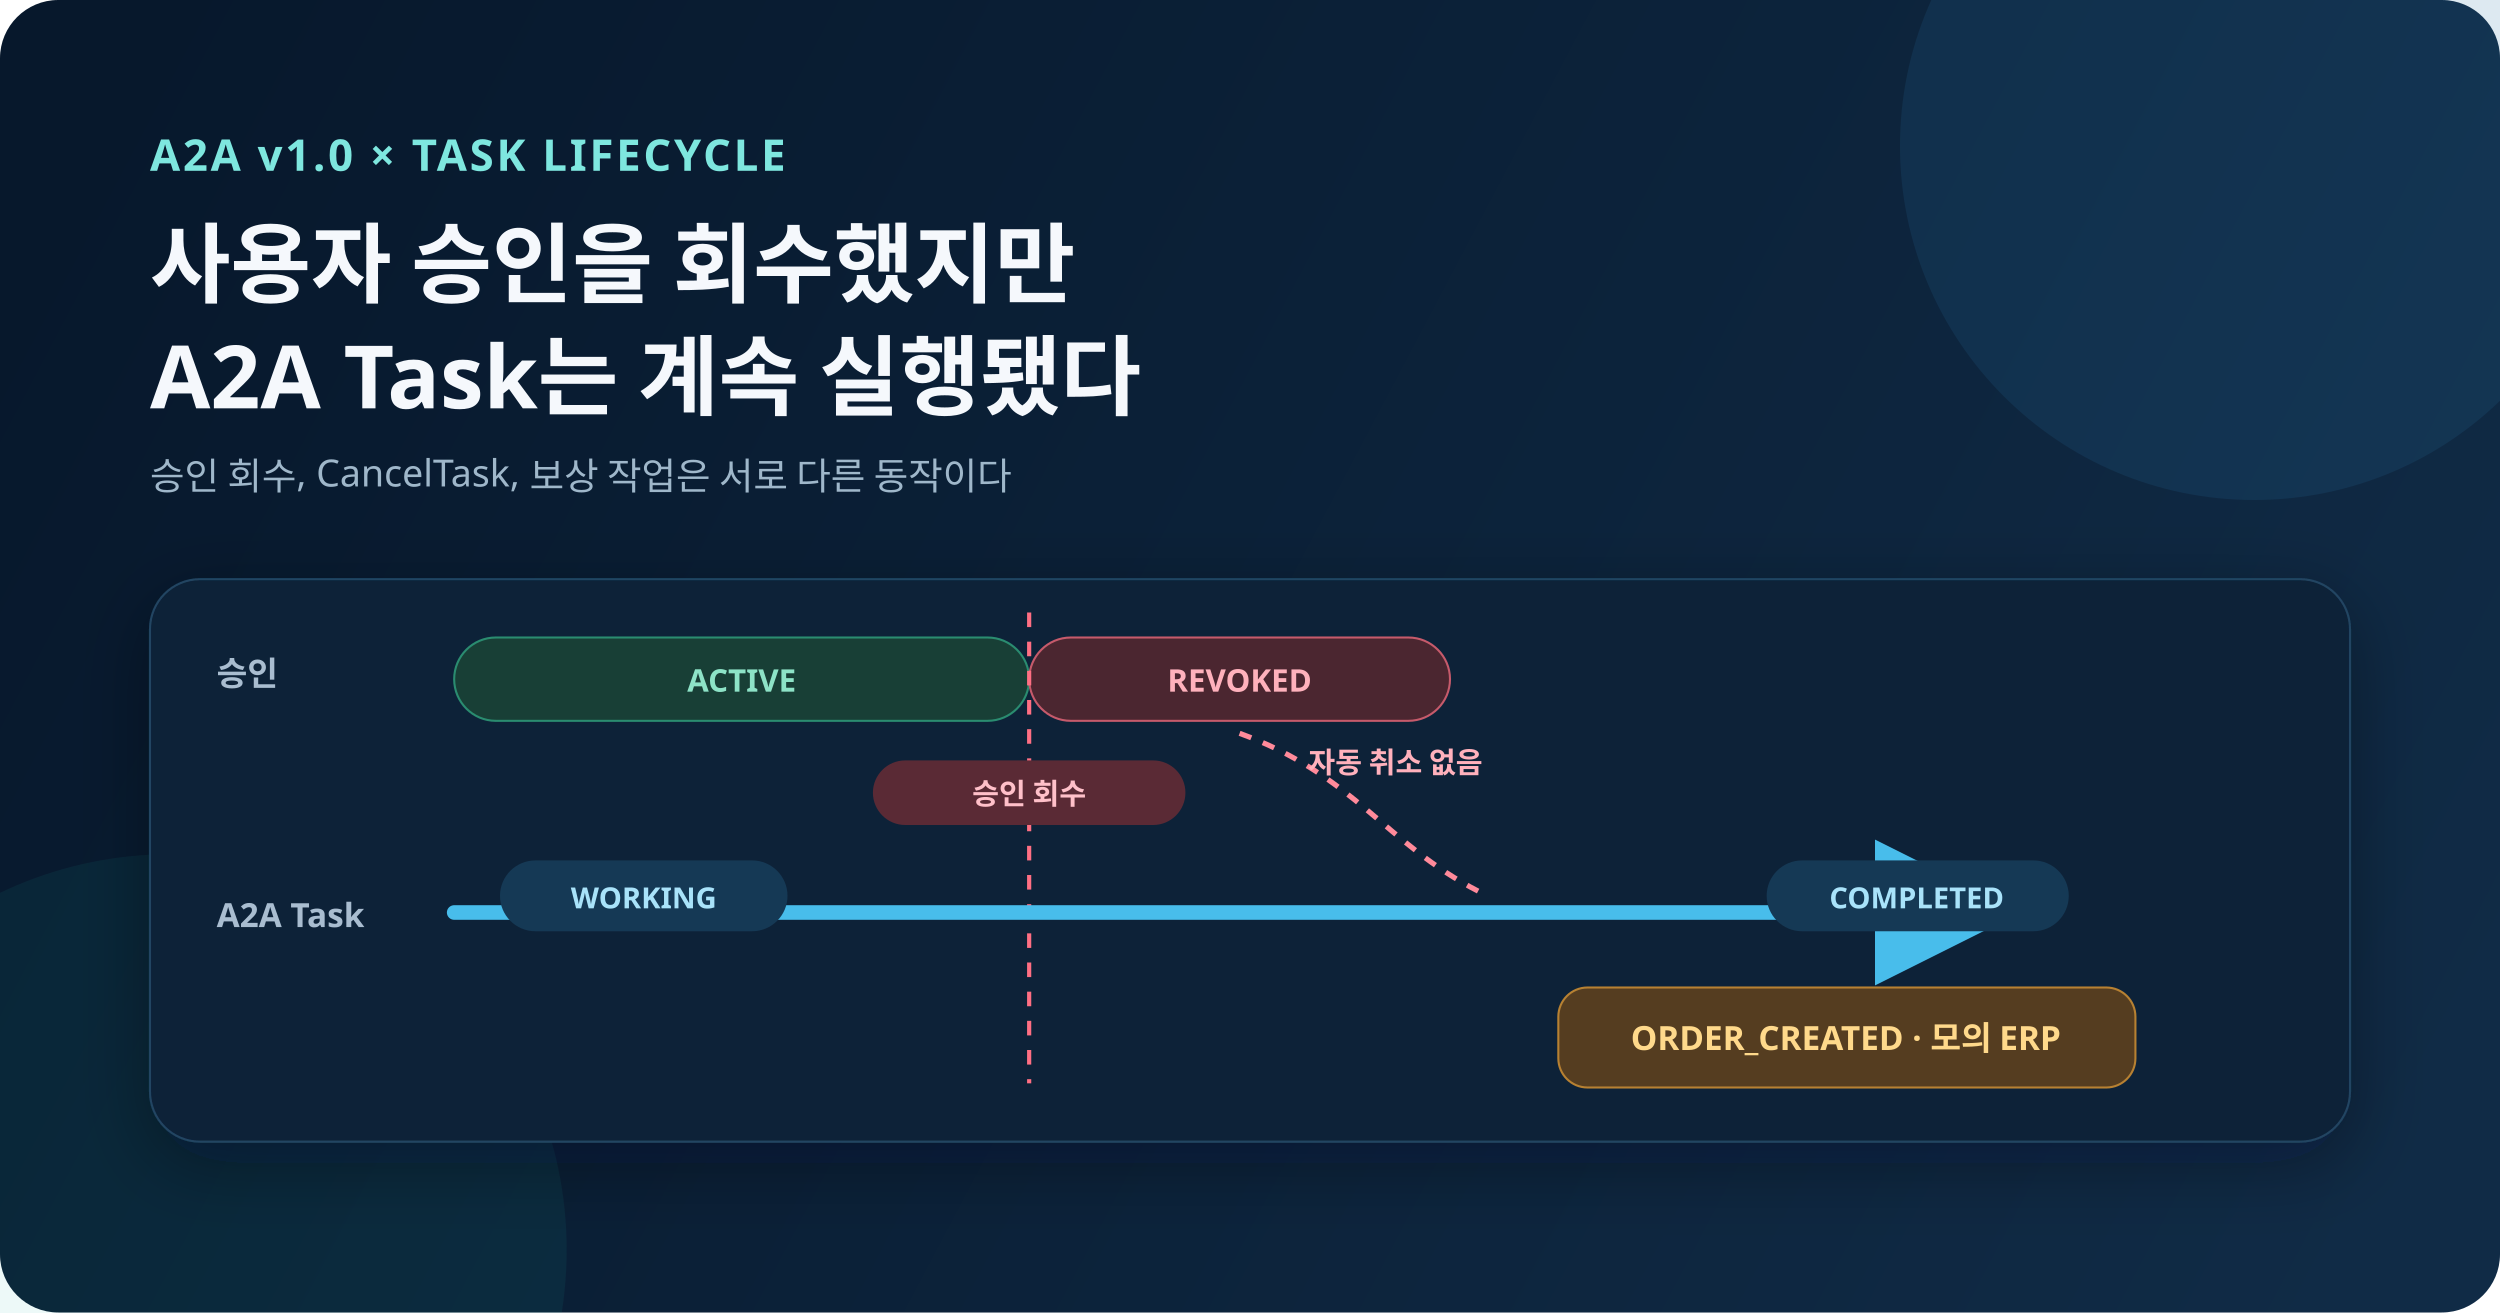
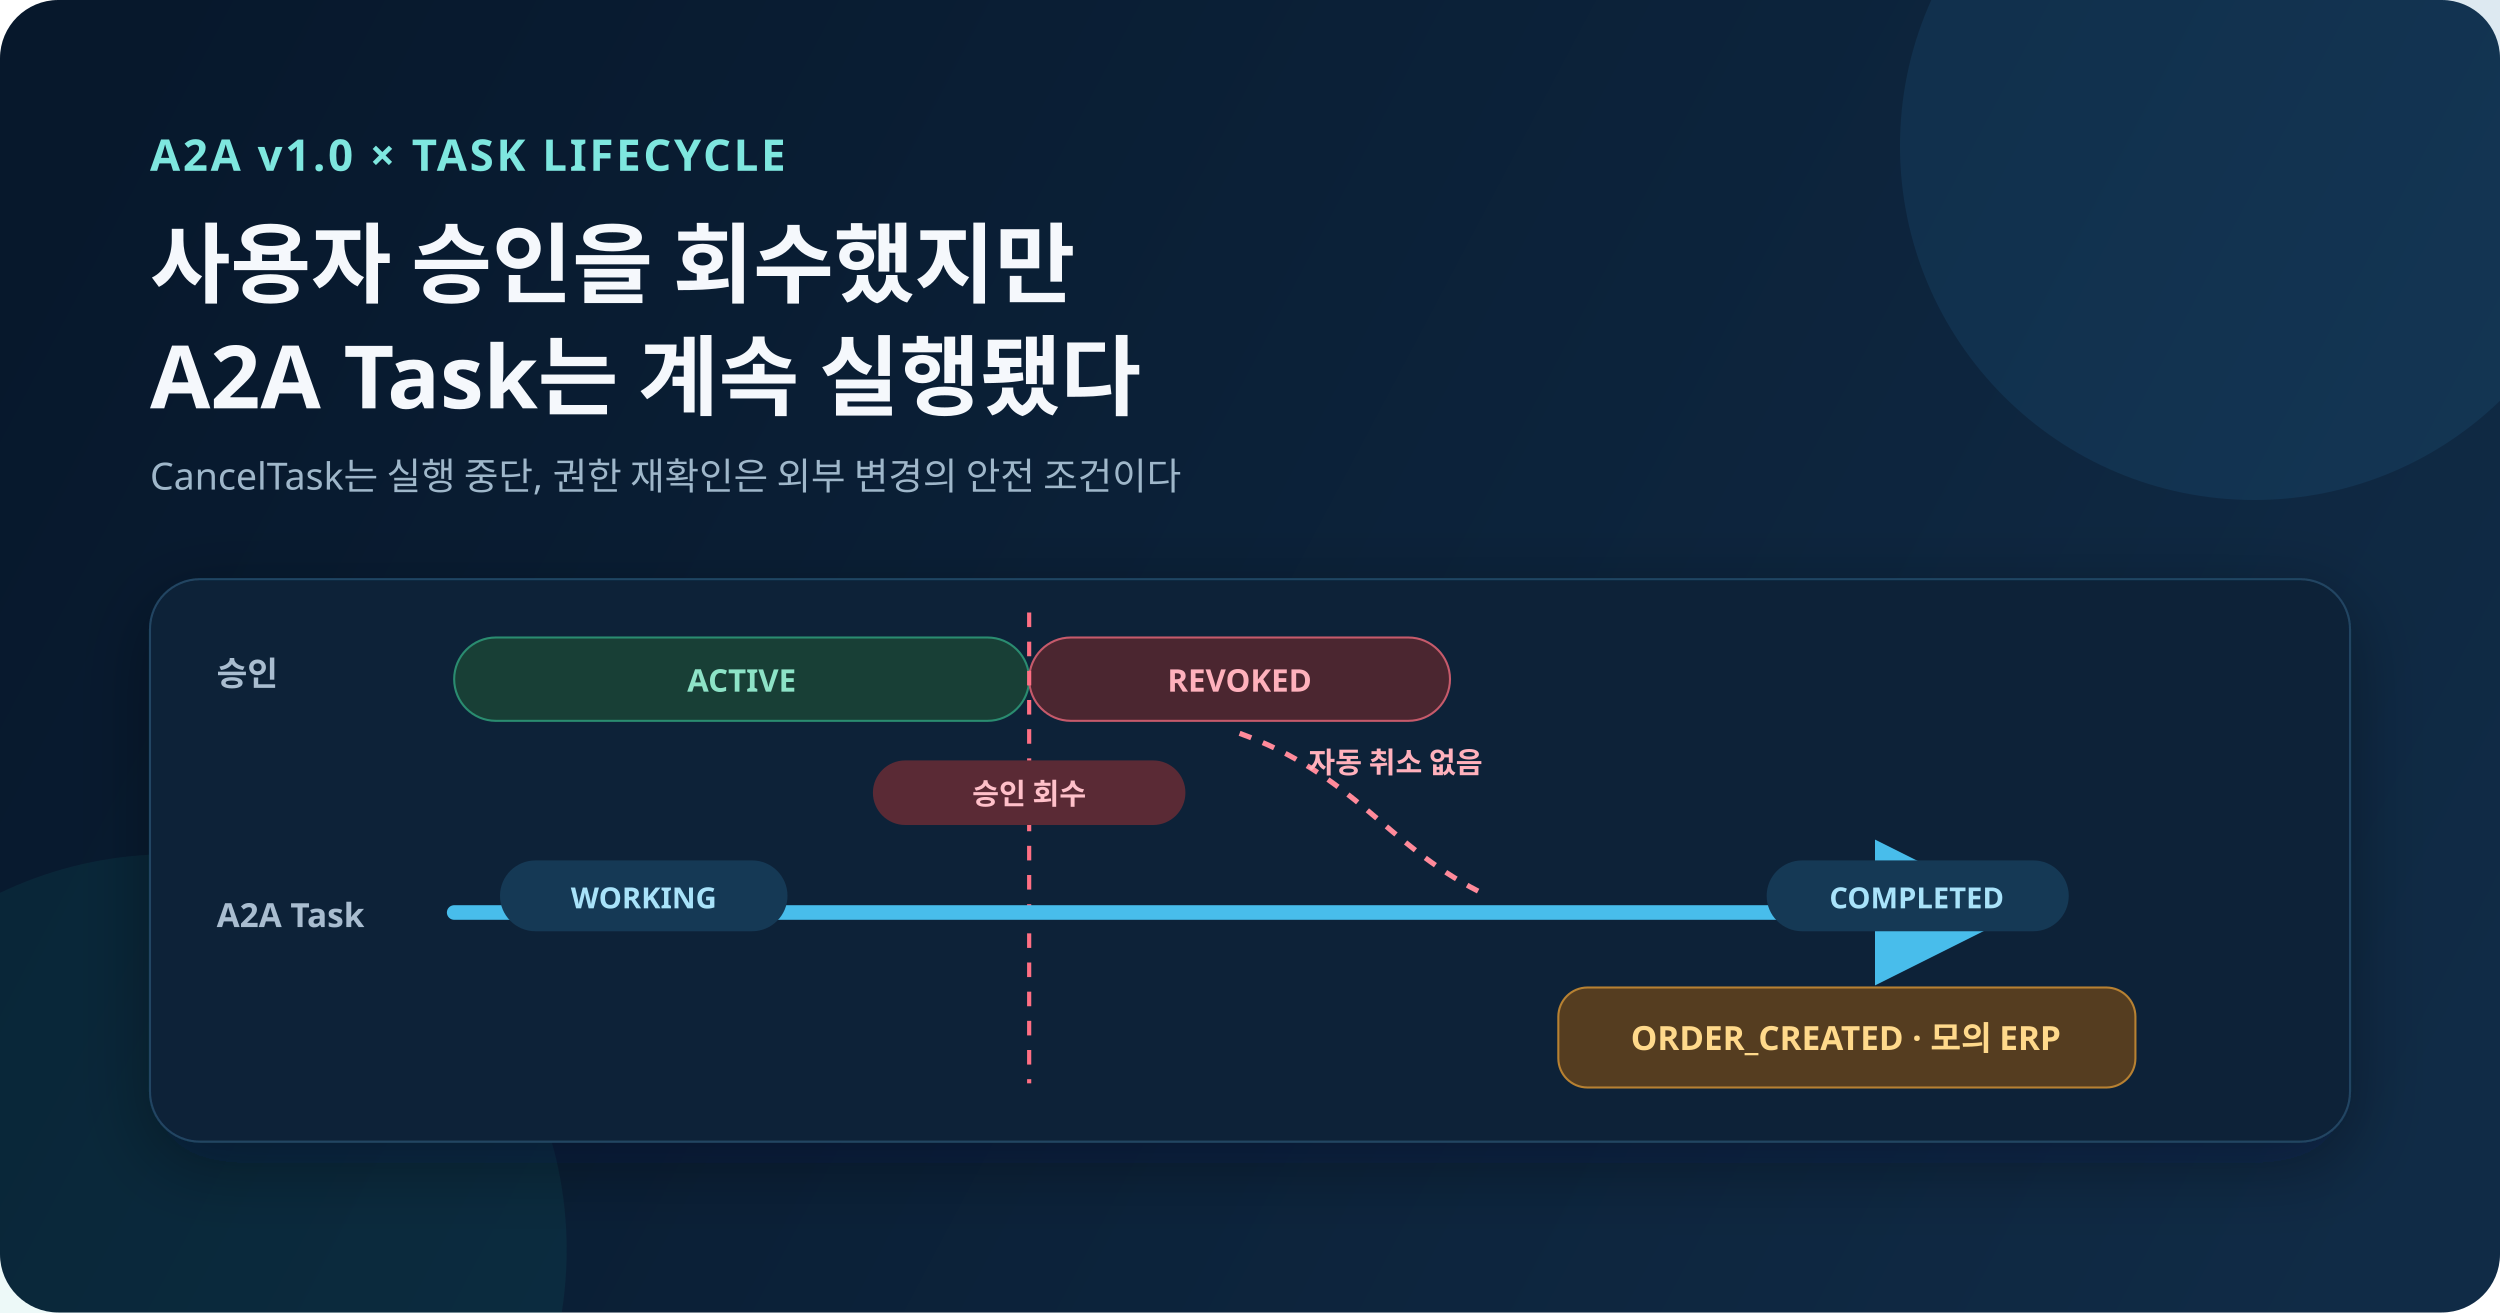
<svg xmlns="http://www.w3.org/2000/svg" width="1200" height="630" viewBox="0 0 1200 630" fill="none" role="img" aria-labelledby="title desc">
  <defs>
    <linearGradient id="background" x1="60" y1="30" x2="1140" y2="600" gradientUnits="userSpaceOnUse">
      <stop stop-color="#07182C" />
      <stop offset="1" stop-color="#102B46" />
    </linearGradient>
    <filter id="shadow" x="-20%" y="-20%" width="140%" height="140%">
      <feDropShadow dx="0" dy="10" stdDeviation="18" flood-color="#020B14" flood-opacity="0.35" />
    </filter>
    <marker id="arrowBlue" markerWidth="10" markerHeight="10" refX="8" refY="5" orient="auto">
      <path d="M0 0L10 5L0 10V0Z" fill="#48BDEB" />
    </marker>
  </defs>
  <rect width="1200" height="630" rx="28" fill="url(#background)" />
  <circle cx="1082" cy="70" r="170" fill="#2975A6" fill-opacity="0.16" />
  <circle cx="82" cy="600" r="190" fill="#25B7AD" fill-opacity="0.08" />
  <text x="72" y="82" fill="#7EE7DF" font-family="Pretendard, Apple SD Gothic Neo, sans-serif" font-size="21" font-weight="700" letter-spacing="1.3">A2A v1.0 × TASK LIFECYCLE</text>
  <text x="72" y="142" fill="#F5F8FC" font-family="Pretendard, Apple SD Gothic Neo, sans-serif" font-size="42" font-weight="750">사용자 승인을 회수했지만</text>
  <text x="72" y="196" fill="#F5F8FC" font-family="Pretendard, Apple SD Gothic Neo, sans-serif" font-size="42" font-weight="750">A2A Task는 계속 실행됐다</text>
-   <text x="72" y="235" fill="#9FB7CA" font-family="Pretendard, Apple SD Gothic Neo, sans-serif" font-size="18">승인 회수, CancelTask, 보상 작업은 서로 다른 동작이다</text>
+   <text x="72" y="235" fill="#9FB7CA" font-family="Pretendard, Apple SD Gothic Neo, sans-serif" font-size="18">CancelTask는 실행 중단, 권한 재확인은 외부 변경의 안전 조건이다</text>
  <g filter="url(#shadow)">
    <rect x="72" y="278" width="1056" height="270" rx="24" fill="#0C2239" stroke="#244562" />
  </g>
  <g font-family="Pretendard, Apple SD Gothic Neo, sans-serif">
    <text x="104" y="329" fill="#A9BDD0" font-size="16" font-weight="700">승인</text>
    <rect x="218" y="306" width="276" height="40" rx="20" fill="#183F36" stroke="#2A8C70" />
    <text x="356" y="332" fill="#8DE3C7" font-size="15" font-weight="700" text-anchor="middle">ACTIVE</text>
    <rect x="494" y="306" width="202" height="40" rx="20" fill="#4B2630" stroke="#C65A6B" />
    <text x="595" y="332" fill="#FFB1BC" font-size="15" font-weight="700" text-anchor="middle">REVOKED</text>
    <line x1="494" y1="294" x2="494" y2="520" stroke="#FF6F83" stroke-width="2" stroke-dasharray="7 7" />
    <rect x="419" y="365" width="150" height="31" rx="15.5" fill="#5A2A35" />
    <text x="494" y="386" fill="#FFC0C9" font-size="14" font-weight="700" text-anchor="middle">승인 회수</text>
    <text x="104" y="445" fill="#A9BDD0" font-size="16" font-weight="700">A2A Task</text>
    <line x1="218" y1="438" x2="956" y2="438" stroke="#48BDEB" stroke-width="7" stroke-linecap="round" marker-end="url(#arrowBlue)" />
    <rect x="240" y="413" width="138" height="34" rx="17" fill="#153955" />
    <text x="309" y="436" fill="#A9E3FA" font-size="14" font-weight="700" text-anchor="middle">WORKING</text>
    <rect x="848" y="413" width="145" height="34" rx="17" fill="#153955" />
    <text x="920" y="436" fill="#A9E3FA" font-size="14" font-weight="700" text-anchor="middle">COMPLETED</text>
    <rect x="748" y="474" width="277" height="48" rx="14" fill="#553D20" stroke="#B78132" />
    <text x="886" y="504" fill="#FFD98B" font-size="16" font-weight="750" text-anchor="middle">ORDER_CREATED · 모의 ERP</text>
    <path d="M595 352C650 372 665 405 710 428" stroke="#FF8A9A" stroke-width="2.5" stroke-dasharray="6 6" />
    <text x="628" y="371" fill="#FFB1BC" font-size="14" font-weight="650">자동 취소 없음</text>
  </g>
</svg>
